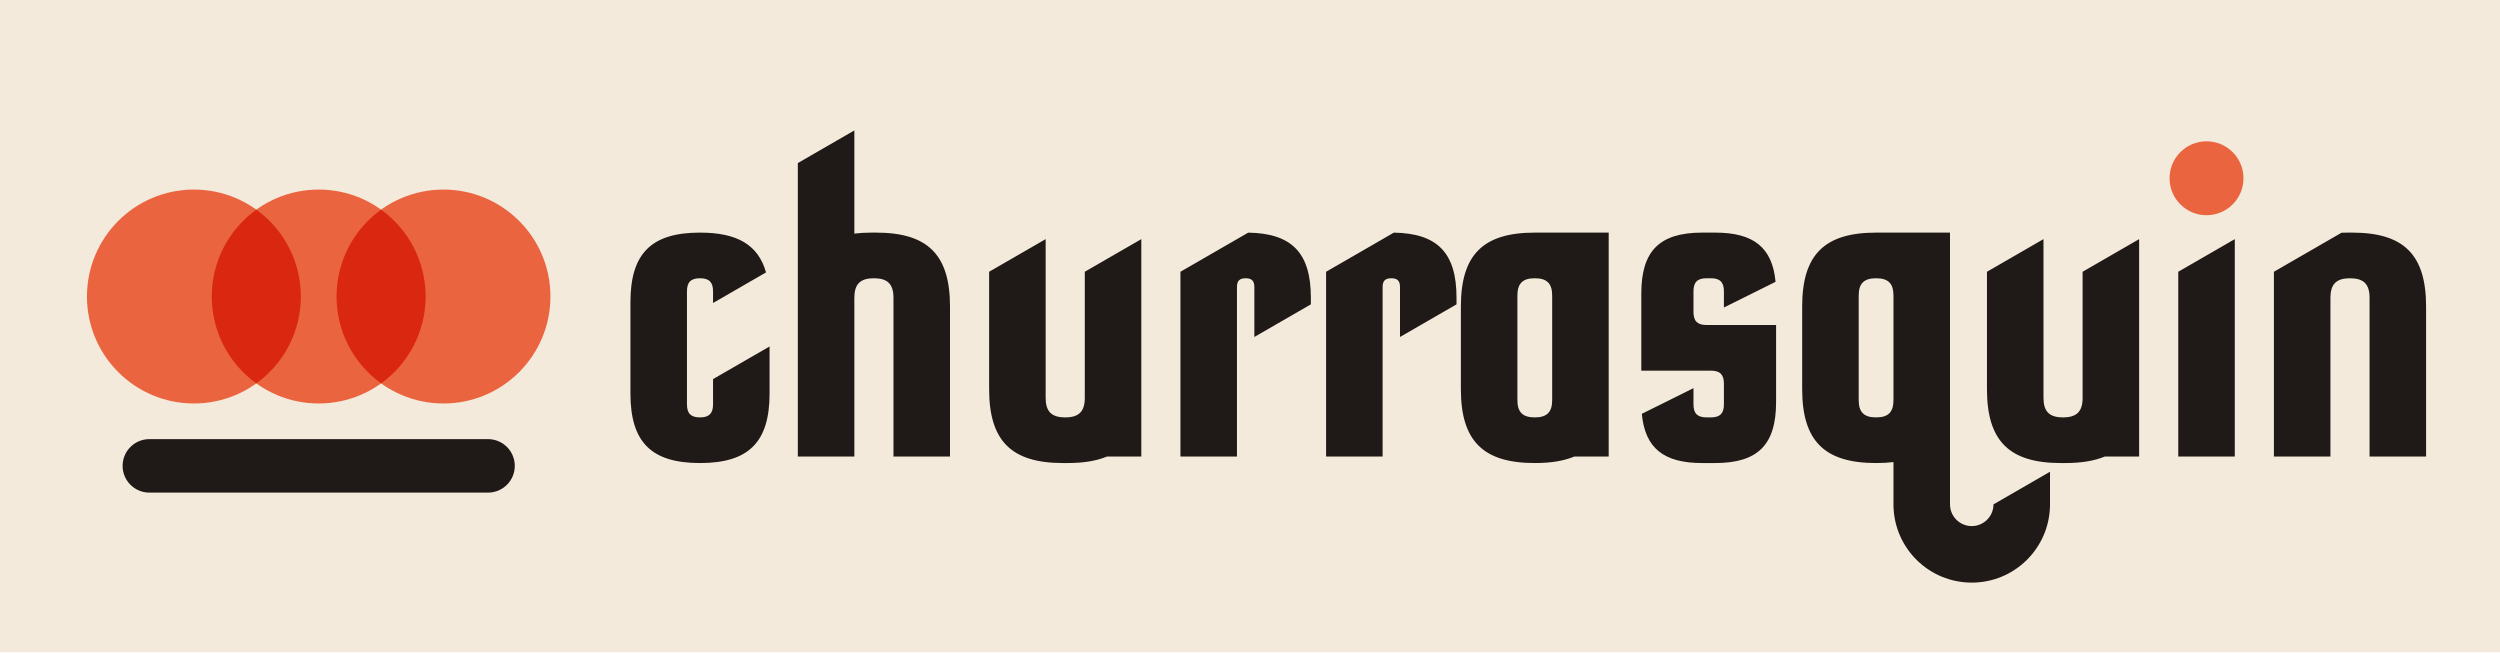
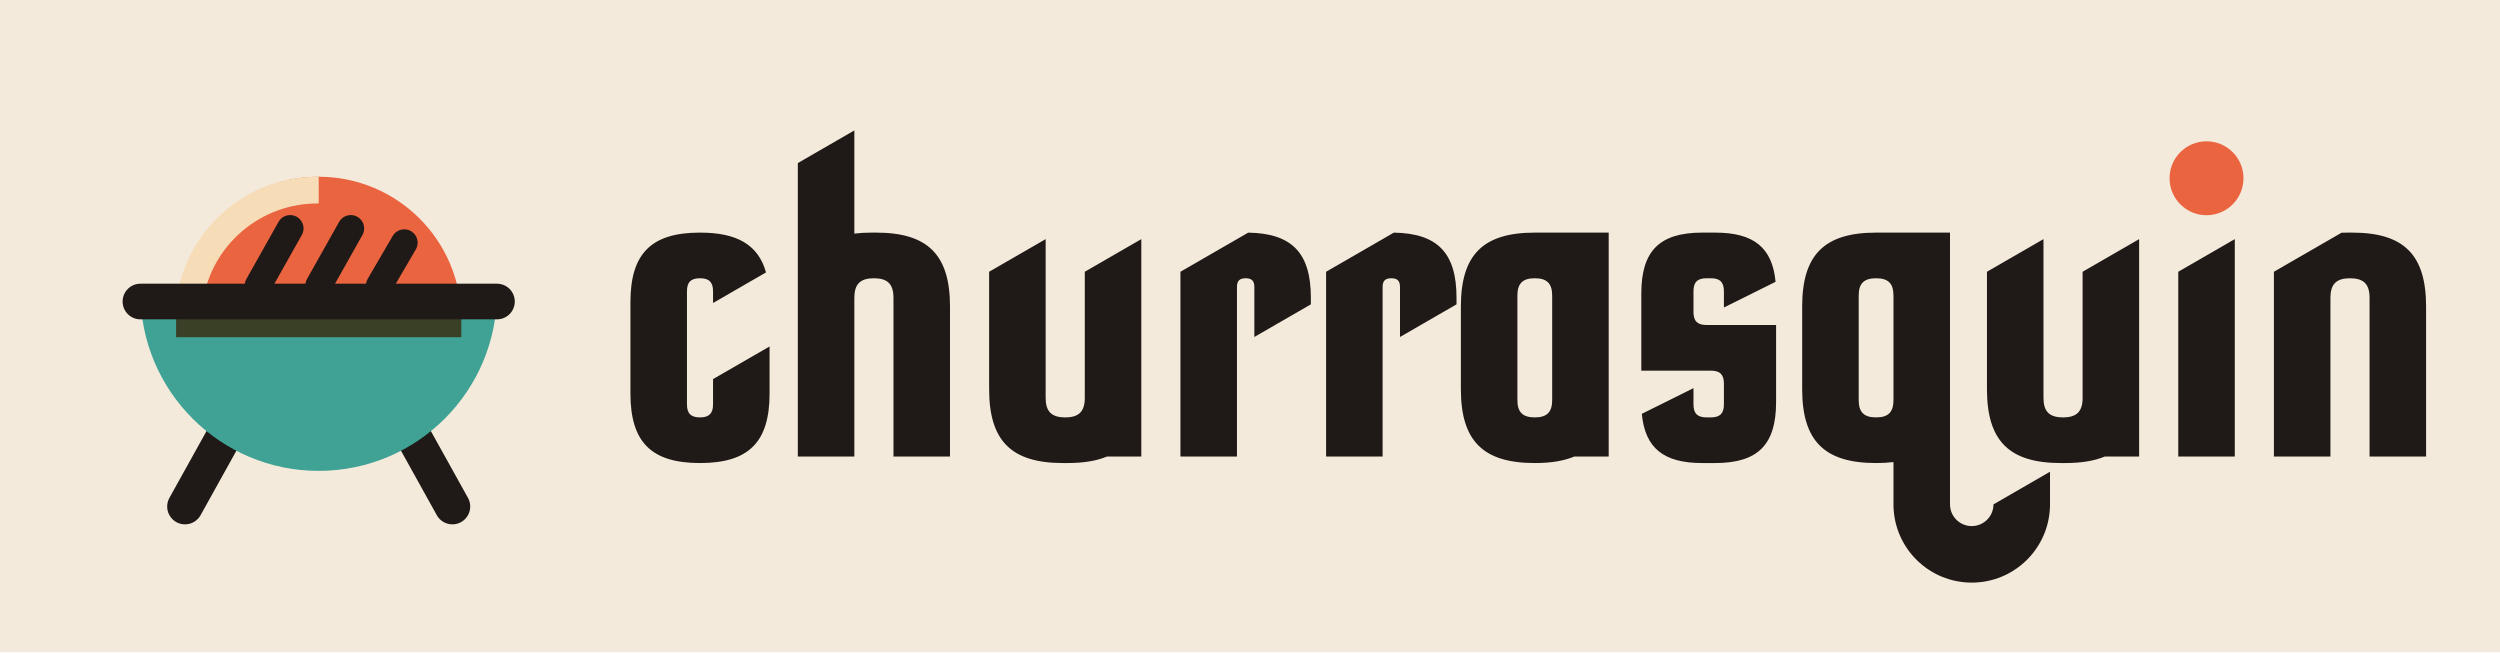
<svg xmlns="http://www.w3.org/2000/svg" viewBox="-40 -210 1150 300">
  <rect x="-40" y="-210" width="1150" height="300" fill="#F3EADB" />
-   <g transform="translate(0 -172) scale(8.2)">
-     <circle cx="6" cy="12" r="6" fill="#EB6440" />
-     <circle cx="13" cy="12" r="6" fill="#EB6440" />
-     <circle cx="20" cy="12" r="6" fill="#EB6440" />
-     <path d="M9.5 7.127A6 6 0 0 1 9.5 16.873A6 6 0 0 1 9.5 7.127Z" fill="#D92710" />
-     <path d="M16.5 7.127A6 6 0 0 1 16.5 16.873A6 6 0 0 1 16.5 7.127Z" fill="#D92710" />
-     <rect x="2" y="20" width="22" height="3" rx="1.5" fill="#1F1A17" />
+   <g transform="translate(0 -182) scale(8.2)">
+     <g style="isolation:isolate">
+       <path d="M8 20.5 5.5 25M18 20.5l2.5 4.5" stroke="#1F1A17" stroke-width="2" stroke-linecap="round" />
+       <path d="M3 13h20a10 10 0 0 1-20 0Z" fill="#3FA295" />
+       <path d="M5 15.5h16v-1A8 8 0 0 0 5 14.5Z" fill="#EB6440" style="mix-blend-mode:multiply" />
+       <path d="M5 13.5A8 8 0 0 1 13 6.5v1.5A6.5 6.5 0 0 0 6.5 13.5Z" fill="#F6DDB8" />
+       <path d="M9.6 12.6 11.4 9.4M13 12.6l1.8-3.2M16.4 12.6l1.4-2.4" stroke="#1F1A17" stroke-width="1.5" stroke-linecap="round" />
+       <rect x="2" y="12.5" width="22" height="2" rx="1" fill="#1F1A17" />
+     </g>
  </g>
  <g transform="translate(250 0)">
    <path d="M32,-103c17.146,0 26.792,5.625 30.374,18.309l-24.374,14.072v-5.381c0,-4.2 -1.8,-6 -6,-6c-4.2,0 -6,1.8 -6,6v52c0,4.2 1.8,6 6,6c4.2,0 6,-1.8 6,-6l0,-11.619l26,-15.011v21.63c0,22.4 -9.6,32 -32,32c-22.4,0 -32,-9.6 -32,-32v-42c0,-22.4 9.6,-32 32,-32zM111,-103h2c23.8,0 34,10.2 34,34v69l-26,0v-73c0,-6.3 -2.7,-9 -9,-9c-6.3,0 -9,2.7 -9,9l0,73l-26,0v-134.989l26,-15.011l0,47.448c2.474,-0.301 5.139,-0.448 8,-0.448zM201,3h-2c-23.8,0 -34,-10.2 -34,-34v-53.989l26,-15.011v73c0,6.3 2.7,9 9,9c6.3,0 9,-2.7 9,-9l0,-57.989l26,-15.011v100l-15.785,0c-4.849,2.033 -10.887,3 -18.215,3zM313,-73v3l-26,15.011v-23.011c0,-2.8 -1.2,-4 -4,-4c-2.8,0 -4,1.2 -4,4v78l-26,0v-84.989l31.179,-18.001c20.158,0.335 28.821,9.388 28.821,29.99zM380,-73v3l-26,15.011v-23.011c0,-2.8 -1.2,-4 -4,-4c-2.8,0 -4,1.2 -4,4v78l-26,0v-84.989l31.179,-18.001c20.158,0.335 28.821,9.388 28.821,29.99zM416,3c-23.8,0 -34,-10.2 -34,-34v-38c0,-23.8 10.2,-34 34,-34h34v103l-15.785,0c-4.849,2.033 -10.887,3 -18.215,3zM408,-74v48c0,5.6 2.4,8 8,8c5.6,0 8,-2.4 8,-8v-48c0,-5.6 -2.4,-8 -8,-8c-5.6,0 -8,2.4 -8,8zM493,-103h6c17.709,0 26.275,6.857 27.763,22.637l-23.763,11.814v-7.451c0,-4.2 -1.8,-6 -6,-6h-2c-4.2,0 -6,1.8 -6,6v9.5c0,4.2 1.8,6 6,6l32,0v35.5c0,19.6 -8.4,28 -28,28h-6c-17.709,0 -26.275,-6.857 -27.763,-22.637l23.763,-11.814v7.451c0,4.2 1.8,6 6,6h2c4.2,0 6,-1.8 6,-6v-9.5c0,-4.2 -1.8,-6 -6,-6l-32,0v-35.5c0,-19.6 8.4,-28 28,-28zM573,3c-23.8,0 -34,-10.2 -34,-34v-38c0,-23.8 10.2,-34 34,-34h34v125c0,5.523 4.477,10 10,10c5.523,0 10,-4.477 10,-10l0.019,0l25.981,-15v16l-0.014,0c-0.53,19.42 -16.439,35 -35.986,35c-19.548,0 -35.457,-15.58 -35.986,-35h-0.014v-20.448c-2.474,0.301 -5.139,0.448 -8,0.448zM565,-74v48c0,5.6 2.4,8 8,8c5.6,0 8,-2.4 8,-8v-48c0,-5.6 -2.4,-8 -8,-8c-5.6,0 -8,2.4 -8,8zM660,3h-2c-23.8,0 -34,-10.2 -34,-34v-53.989l26,-15.011v73c0,6.3 2.7,9 9,9c6.3,0 9,-2.7 9,-9v-57.989l26,-15.011v100l-15.785,0c-4.849,2.033 -10.887,3 -18.215,3zM712,0v-84.989l26,-15.011v100zM790,-103h2c23.8,0 34,10.2 34,34v69l-26,0v-73c0,-6.3 -2.7,-9 -9,-9c-6.3,0 -9,2.7 -9,9v73l-26,0v-84.989l31.104,-17.958c0.942,-0.035 1.907,-0.053 2.896,-0.053z" fill="#1F1A17" />
    <circle cx="725" cy="-128" r="17" fill="#EB6440" />
  </g>
</svg>
